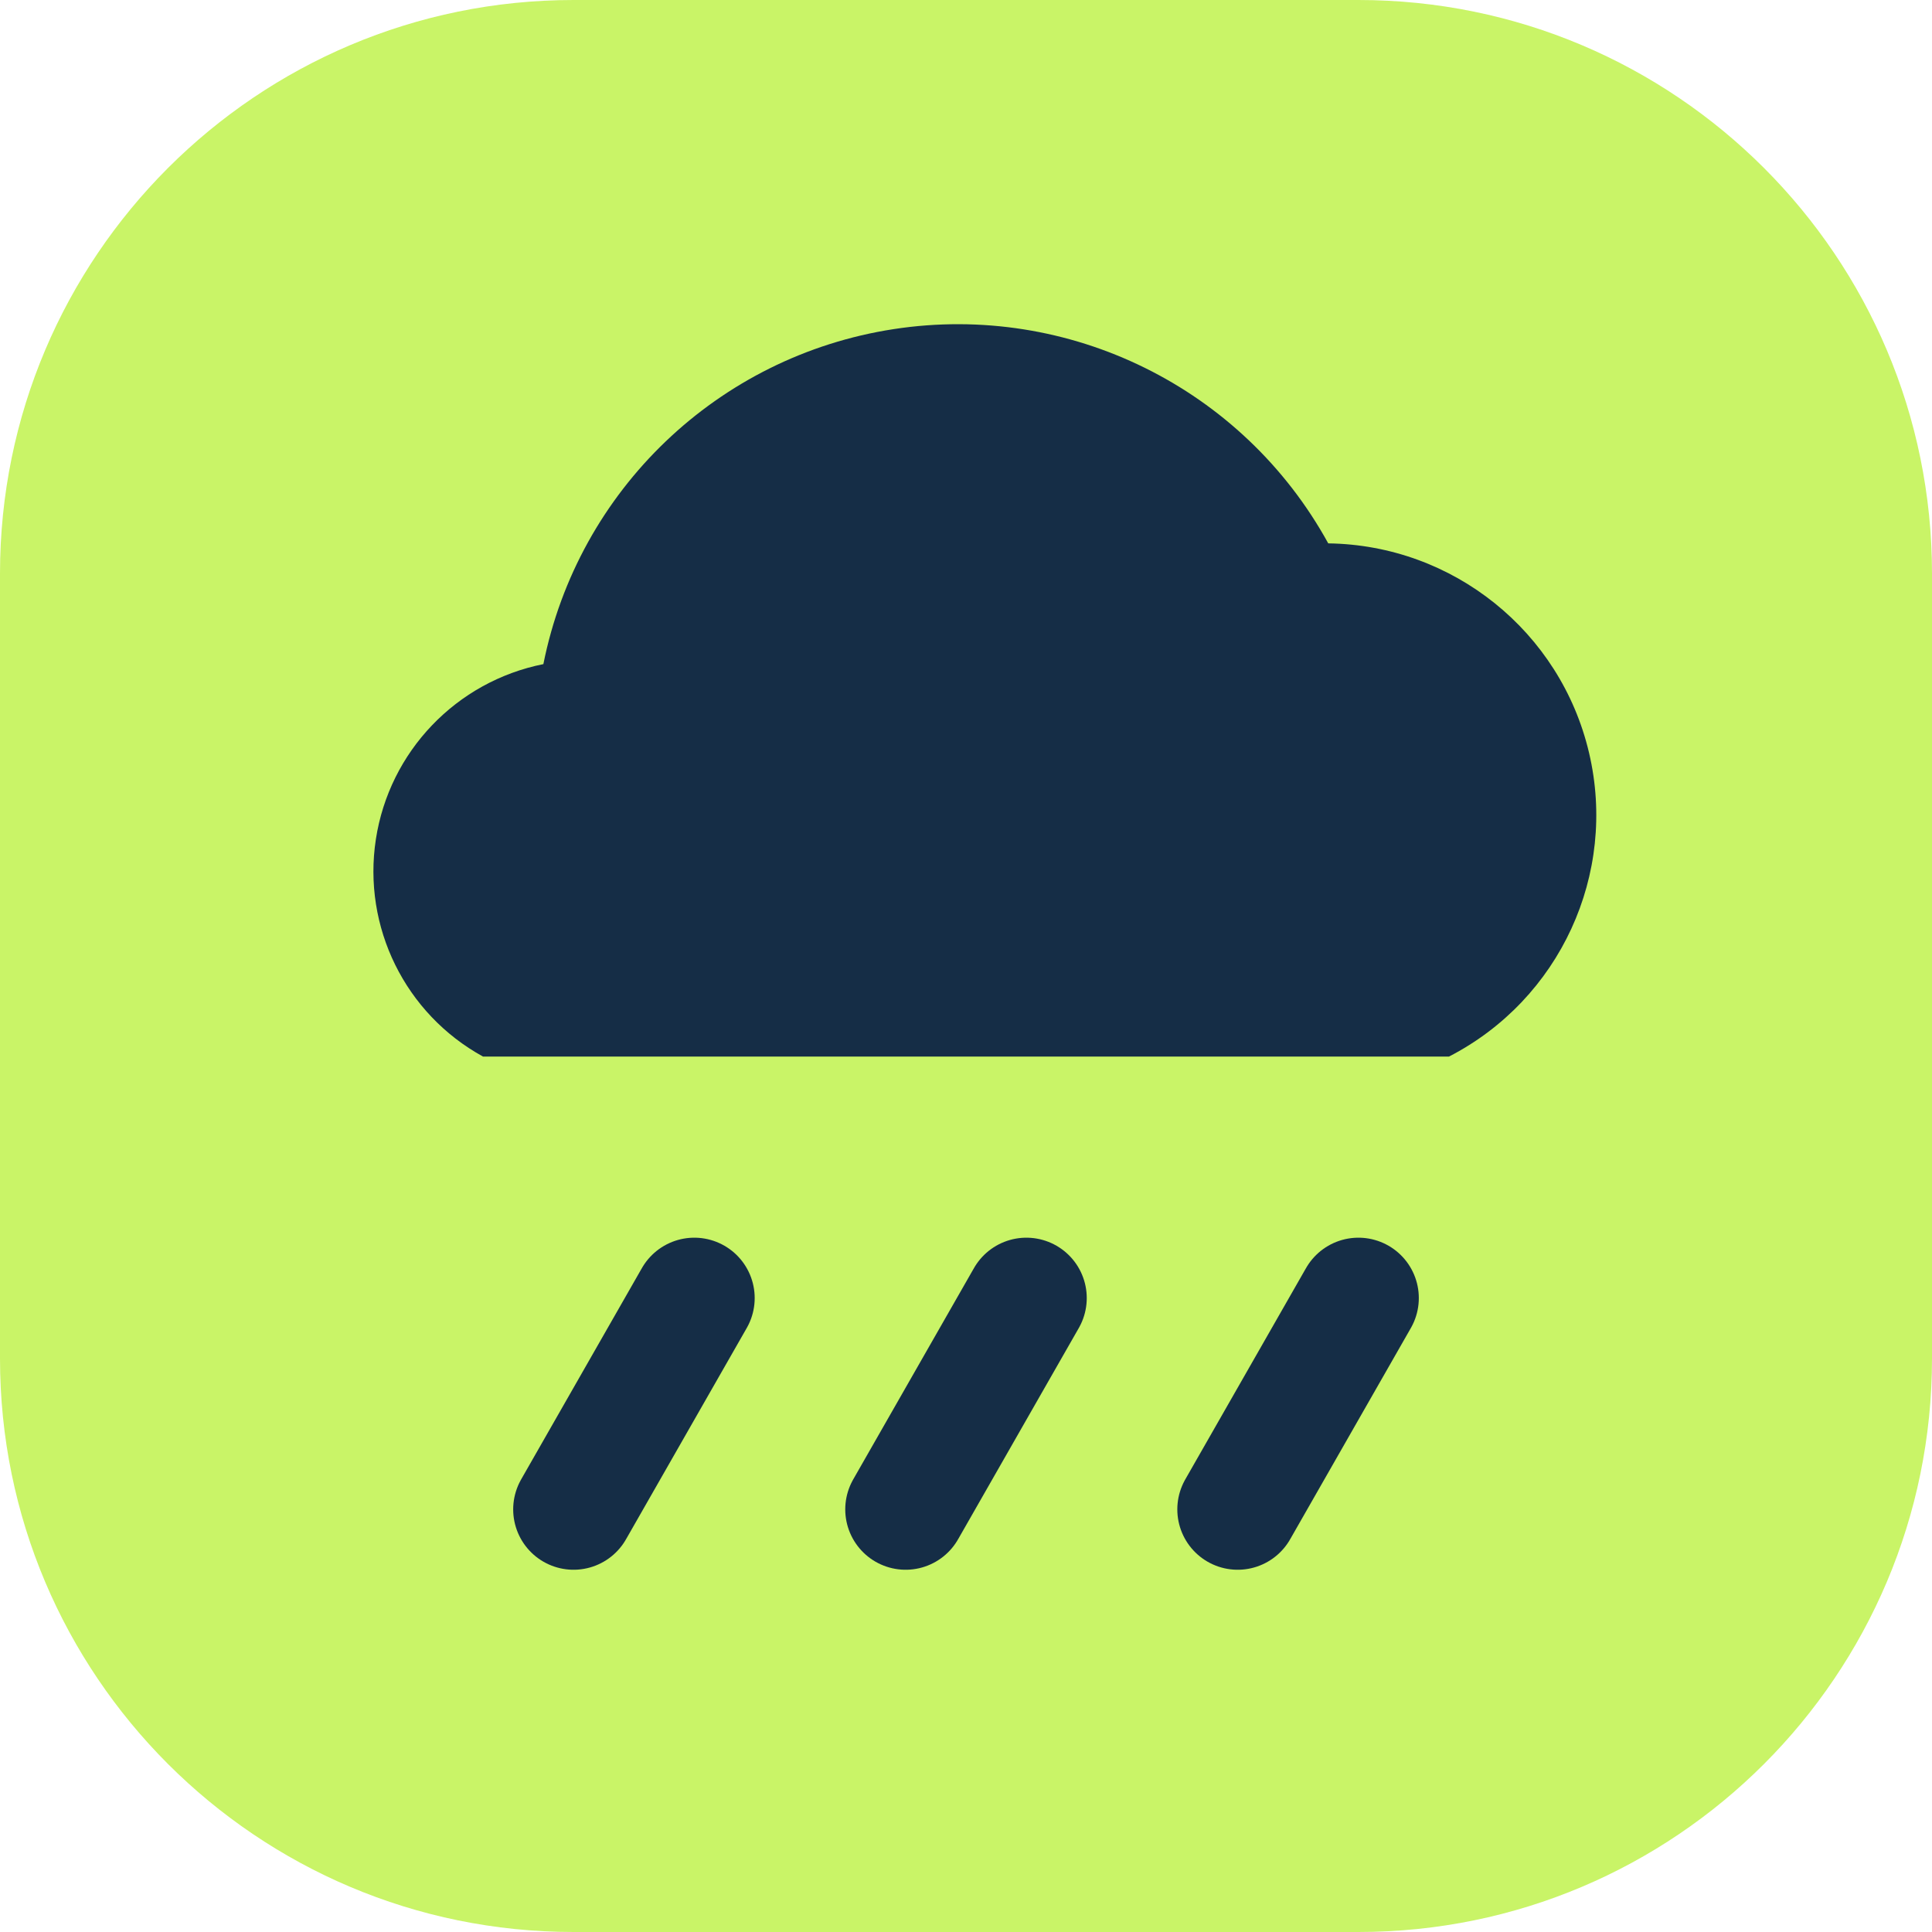
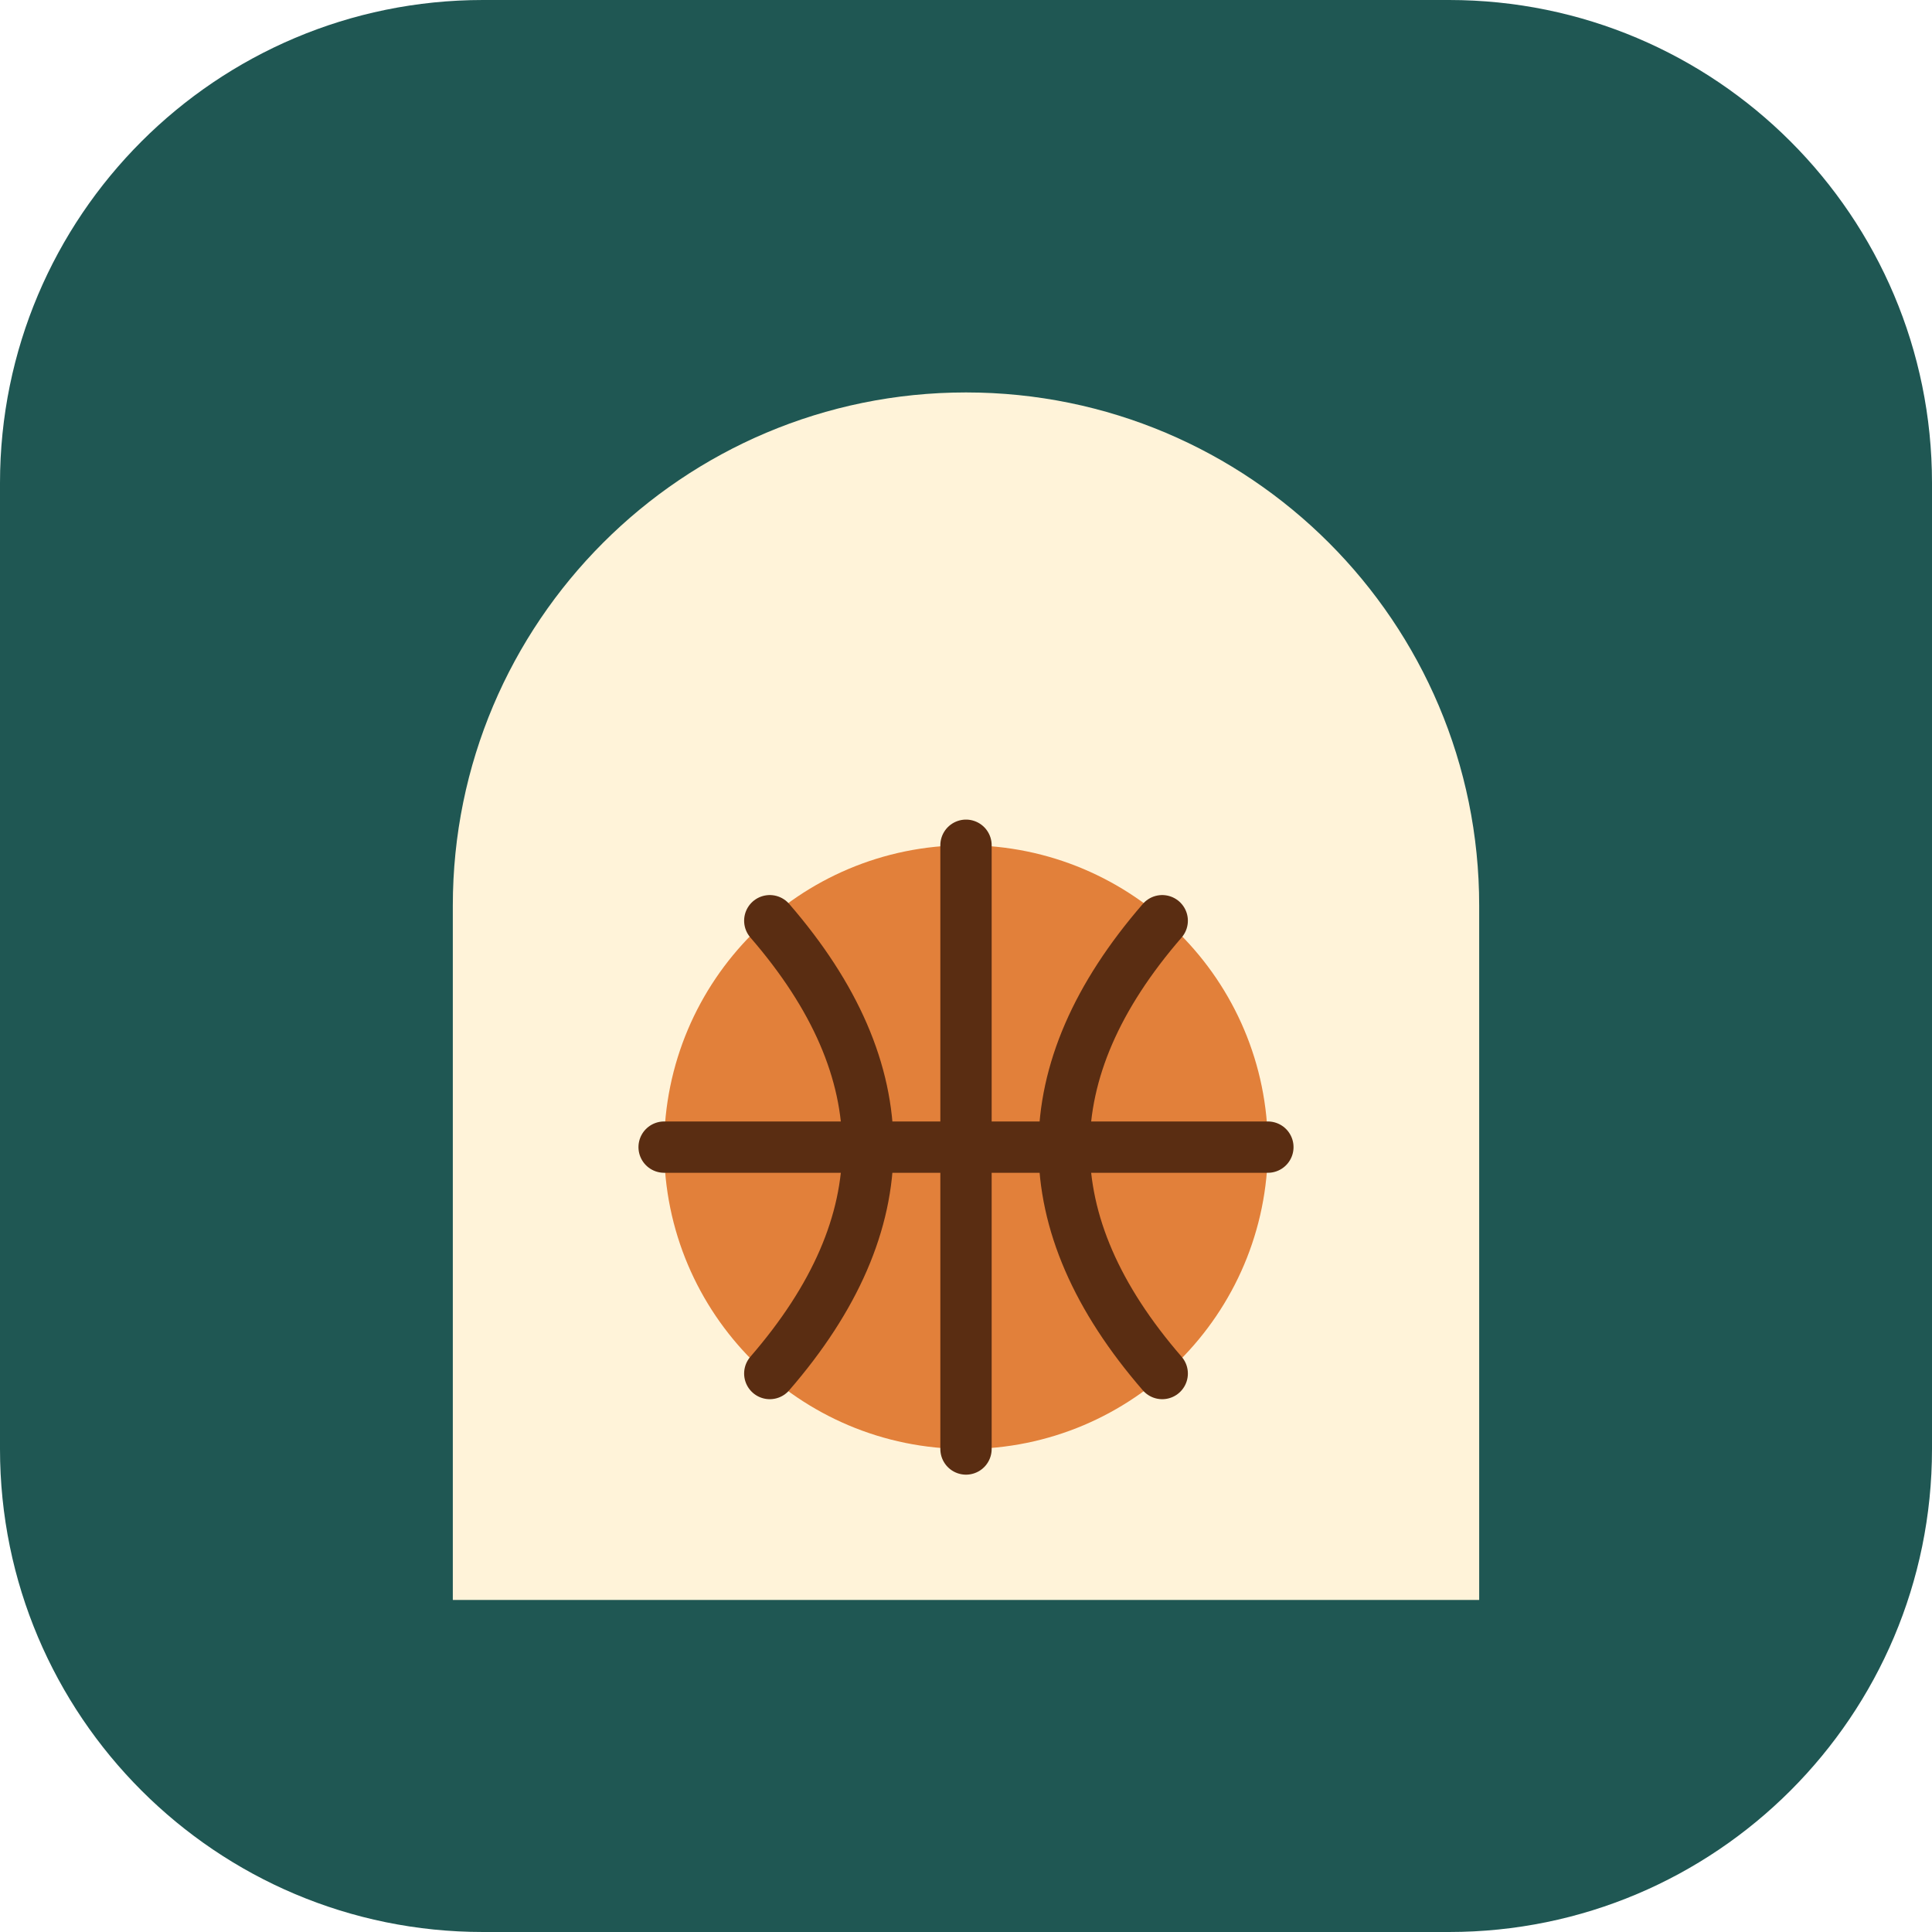
<svg xmlns="http://www.w3.org/2000/svg" viewBox="0 0 64 64">
-   <rect width="64" height="64" rx="19" fill="#c9f467" />
-   <path d="M16 35h32a9 9 0 0 0-4-17 14 14 0 0 0-26 4 7 7 0 0 0-2 13Z" fill="#152d46" />
-   <path d="m23 43-4 7m15-7-4 7m15-7-4 7" stroke="#152d46" stroke-width="4" stroke-linecap="round" />
+   <rect width="64" height="64" rx="16" fill="#1f5753" />
+   <path d="M15 53V30a17 17 0 0 1 34 0v23Z" fill="#fff3d9" />
+   <circle cx="32" cy="38" r="10" fill="#e2803a" />
+   <path d="M22 38h20M32 28v20M25.5 30.5q6.5 7.5 0 15M38.5 30.5q-6.5 7.5 0 15" fill="none" stroke="#5a2d12" stroke-width="1.7" stroke-linecap="round" />
</svg>
